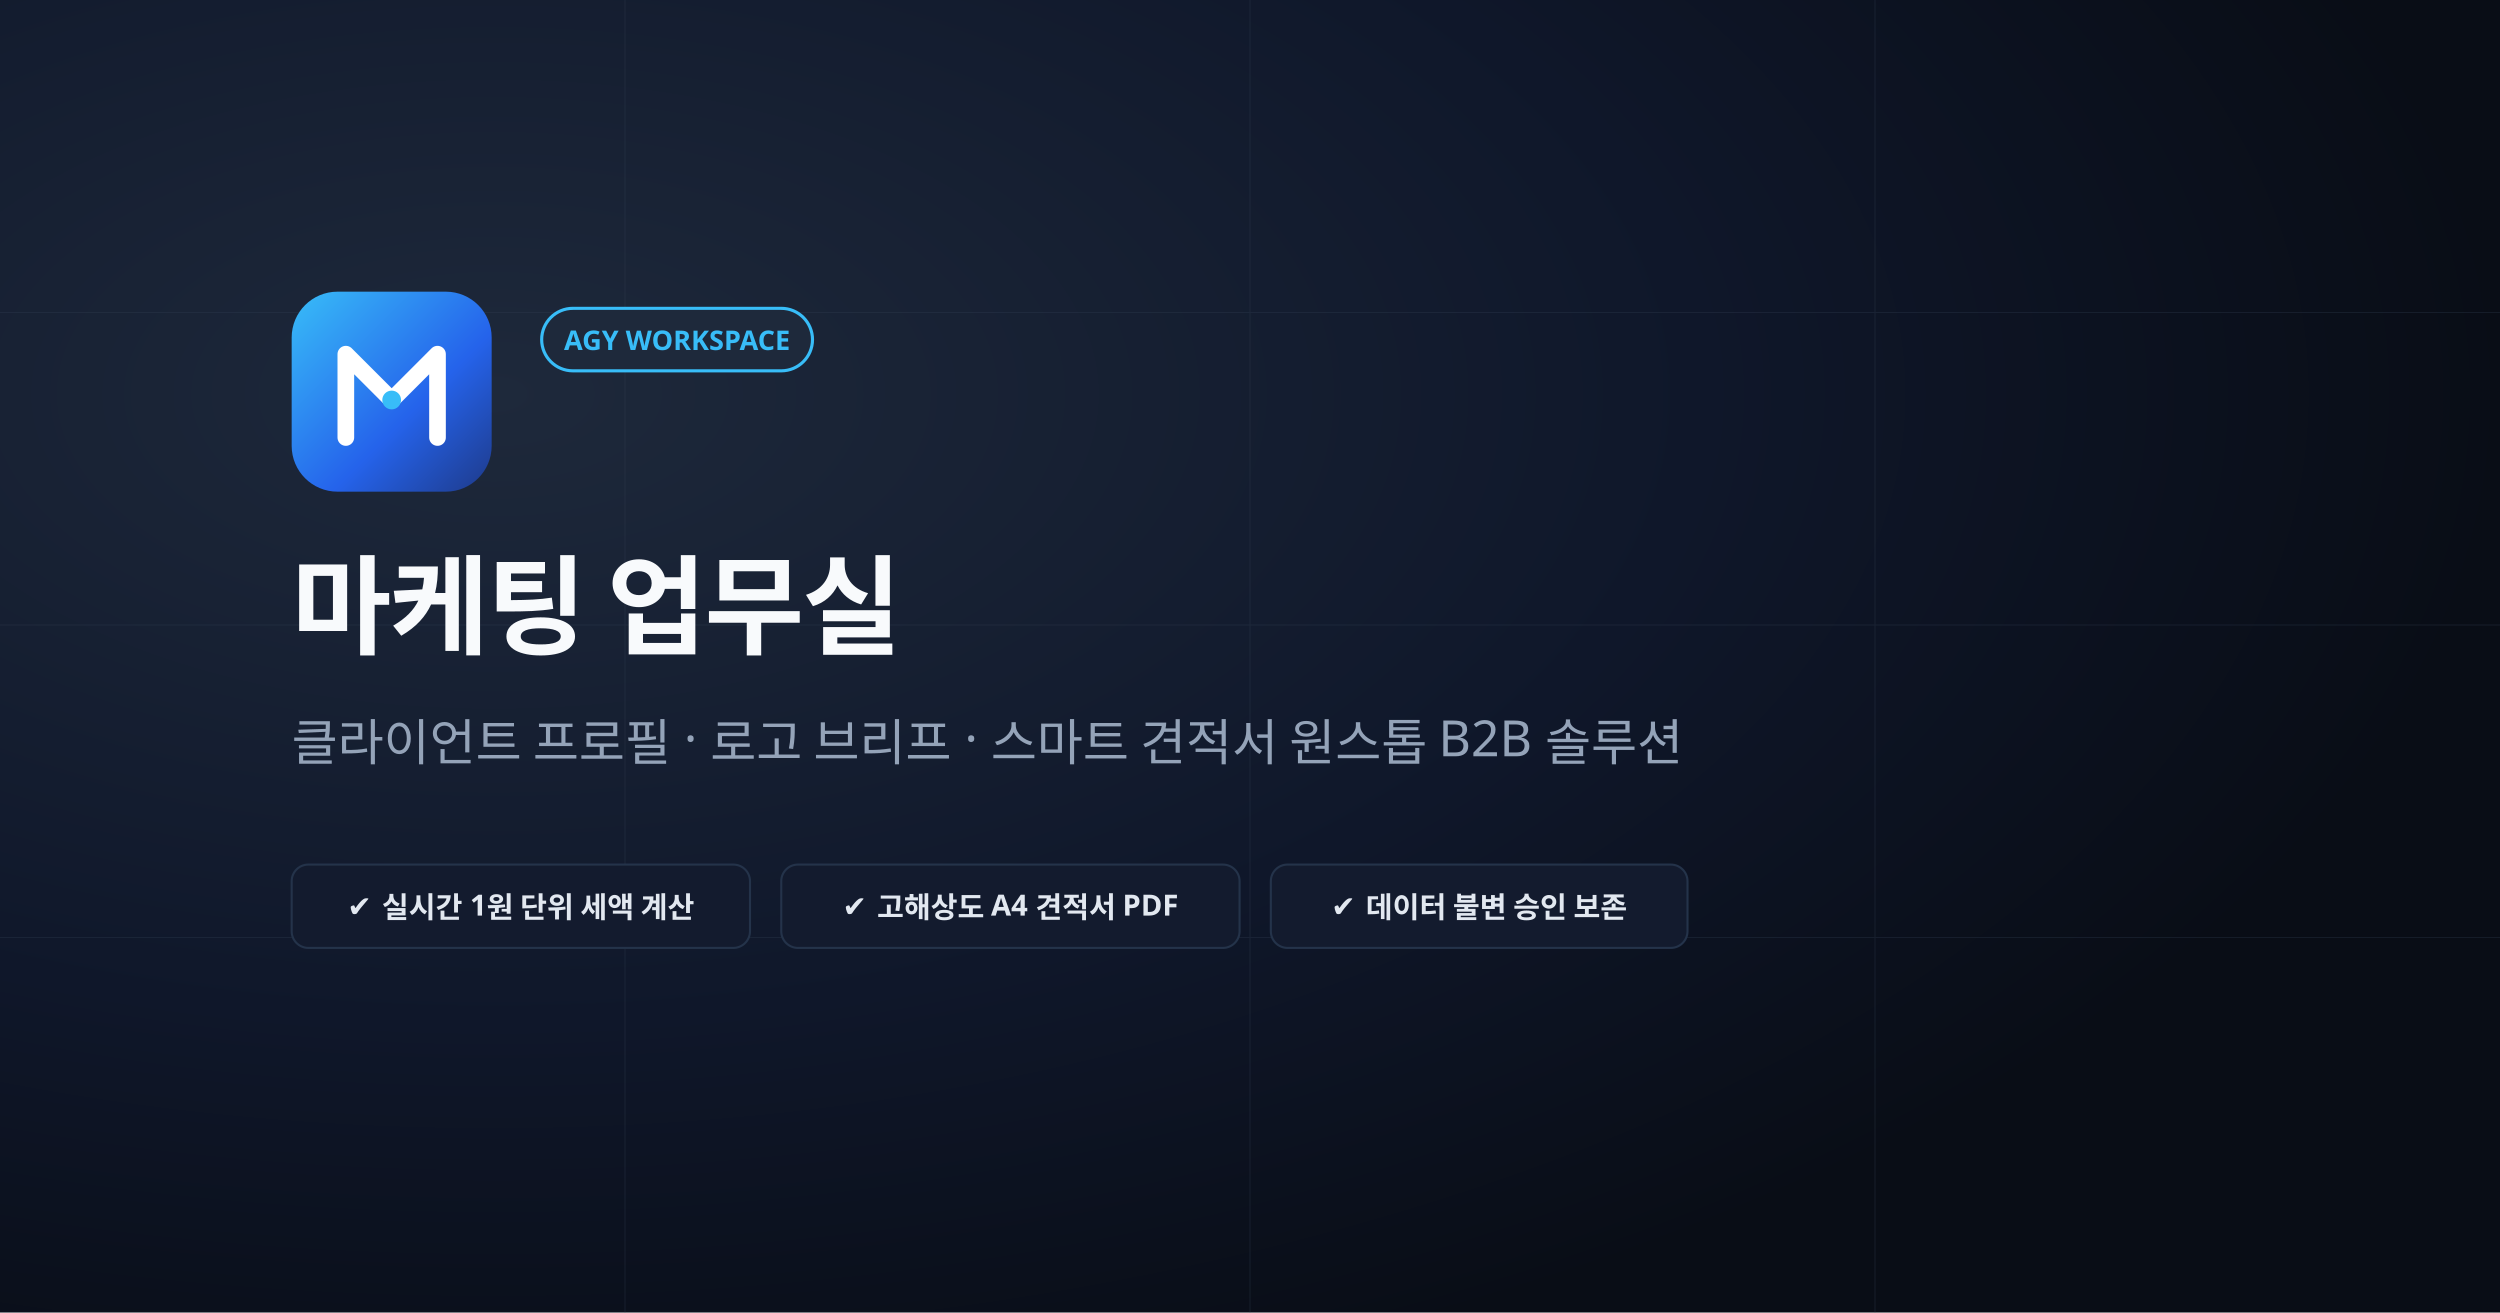
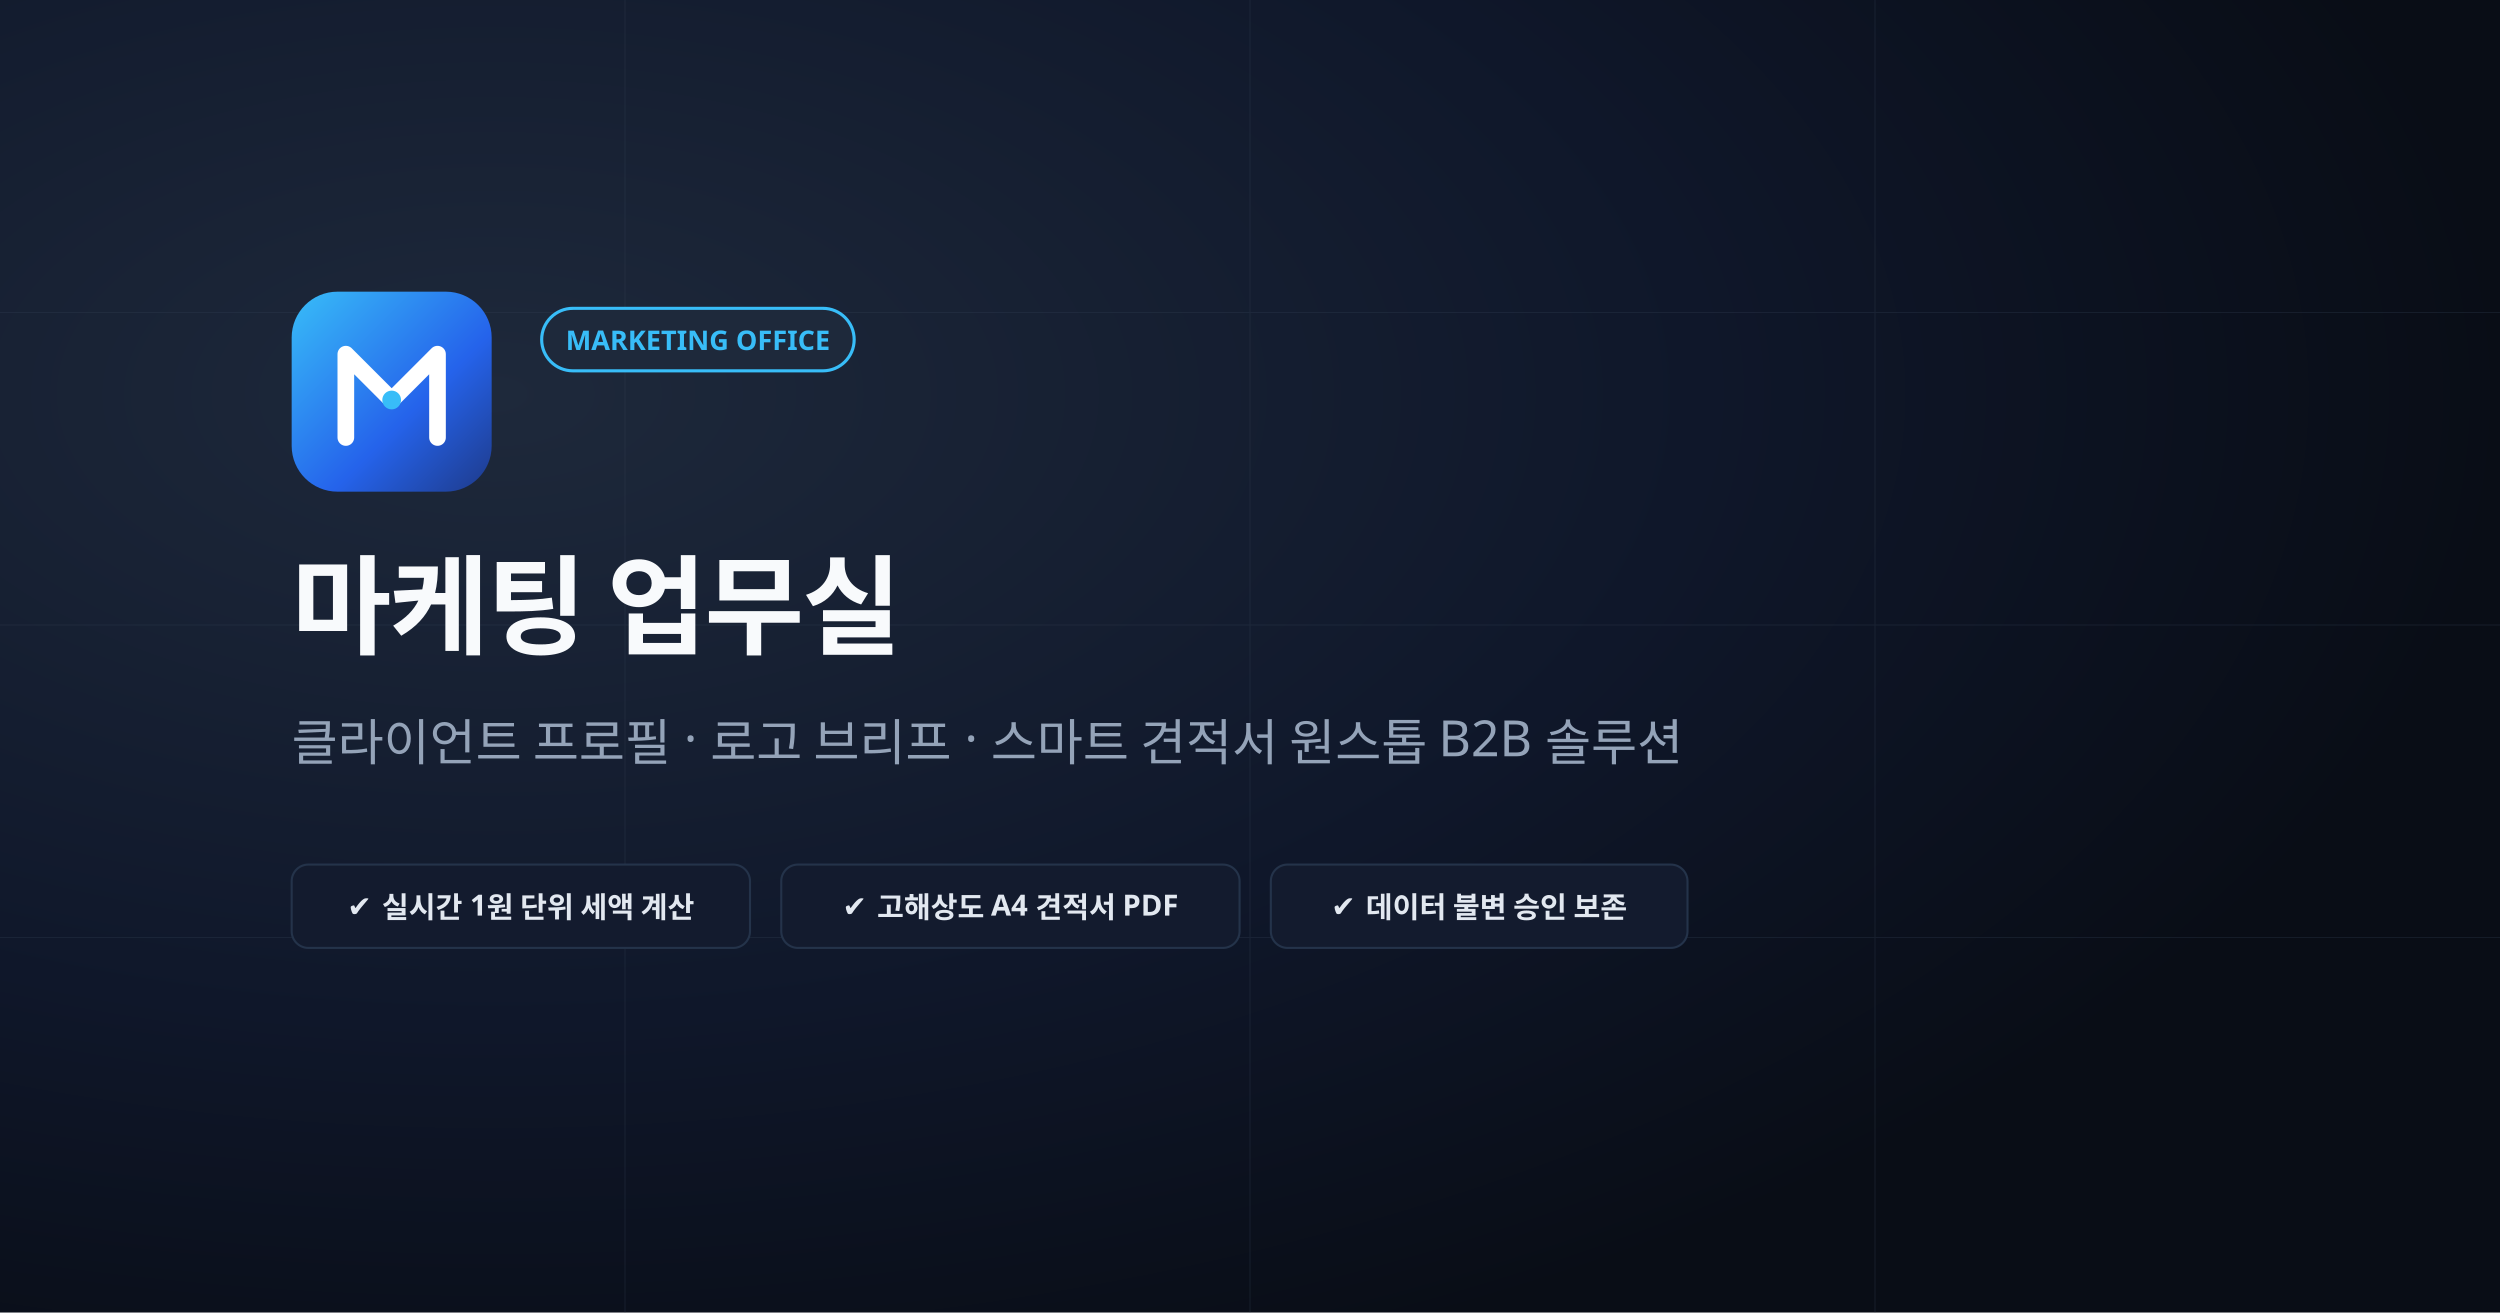
<svg xmlns="http://www.w3.org/2000/svg" viewBox="0 0 1200 630" width="1200" height="630">
  <defs>
    <radialGradient id="bgGlow" cx="20%" cy="30%" r="80%">
      <stop offset="0%" stop-color="#1E293B" />
      <stop offset="60%" stop-color="#0F172A" />
      <stop offset="100%" stop-color="#090D16" />
    </radialGradient>
    <linearGradient id="ogBrandGrad" x1="0%" y1="0%" x2="100%" y2="100%">
      <stop offset="0%" stop-color="#38BDF8" />
      <stop offset="60%" stop-color="#2563EB" />
      <stop offset="100%" stop-color="#1E3A8A" />
    </linearGradient>
  </defs>
  <rect width="1200" height="630" fill="url(#bgGlow)" />
  <path d="M0 150H1200 M0 300H1200 M0 450H1200 M300 0V630 M600 0V630 M900 0V630" stroke="#334155" stroke-width="0.5" stroke-opacity="0.3" fill="none" />
  <g transform="translate(140, 140)">
    <rect x="0" y="0" width="96" height="96" rx="22" fill="url(#ogBrandGrad)" />
    <path d="M26 70V30L48 52L70 30V70" fill="none" stroke="#FFFFFF" stroke-width="8" stroke-linecap="round" stroke-linejoin="round" />
    <circle cx="48" cy="52" r="4.5" fill="#38BDF8" />
-     <rect x="120" y="8" width="130" height="30" rx="15" fill="#1E293B" stroke="#38BDF8" stroke-width="1.5" />
-     <text x="185" y="28" font-family="Pretendard, sans-serif" font-size="13" font-weight="700" fill="#38BDF8" text-anchor="middle">AGY WORKSPACE</text>
+     <rect x="120" y="8" width="150" height="30" rx="15" fill="#1E293B" stroke="#38BDF8" stroke-width="1.5" />
+     <text x="195" y="28" font-family="Pretendard, sans-serif" font-size="13" font-weight="700" fill="#38BDF8" text-anchor="middle">MARKETING OFFICE</text>
    <text x="0" y="170" font-family="Pretendard, sans-serif" font-size="52" font-weight="800" fill="#F8FAFC" letter-spacing="-1">마케팅 업무실</text>
    <text x="0" y="225" font-family="Pretendard, sans-serif" font-size="24" font-weight="500" fill="#94A3B8">클라이언트 프로필 · 로고 브리프 · 스마트 견적서 원스톱 B2B 솔루션</text>
    <g transform="translate(0, 275)">
      <rect x="0" y="0" width="220" height="40" rx="8" fill="#131B2E" stroke="#24334A" />
      <text x="110" y="25" font-family="Pretendard, sans-serif" font-size="14" font-weight="600" fill="#E2E8F0" text-anchor="middle">✔ 실시간 1원 단위 세액 계산</text>
      <rect x="235" y="0" width="220" height="40" rx="8" fill="#131B2E" stroke="#24334A" />
      <text x="345" y="25" font-family="Pretendard, sans-serif" font-size="14" font-weight="600" fill="#E2E8F0" text-anchor="middle">✔ 고해상도 A4 견적서 PDF</text>
      <rect x="470" y="0" width="200" height="40" rx="8" fill="#131B2E" stroke="#24334A" />
      <text x="570" y="25" font-family="Pretendard, sans-serif" font-size="14" font-weight="600" fill="#E2E8F0" text-anchor="middle">✔ 데이터 불변 승인 보존</text>
    </g>
  </g>
</svg>
